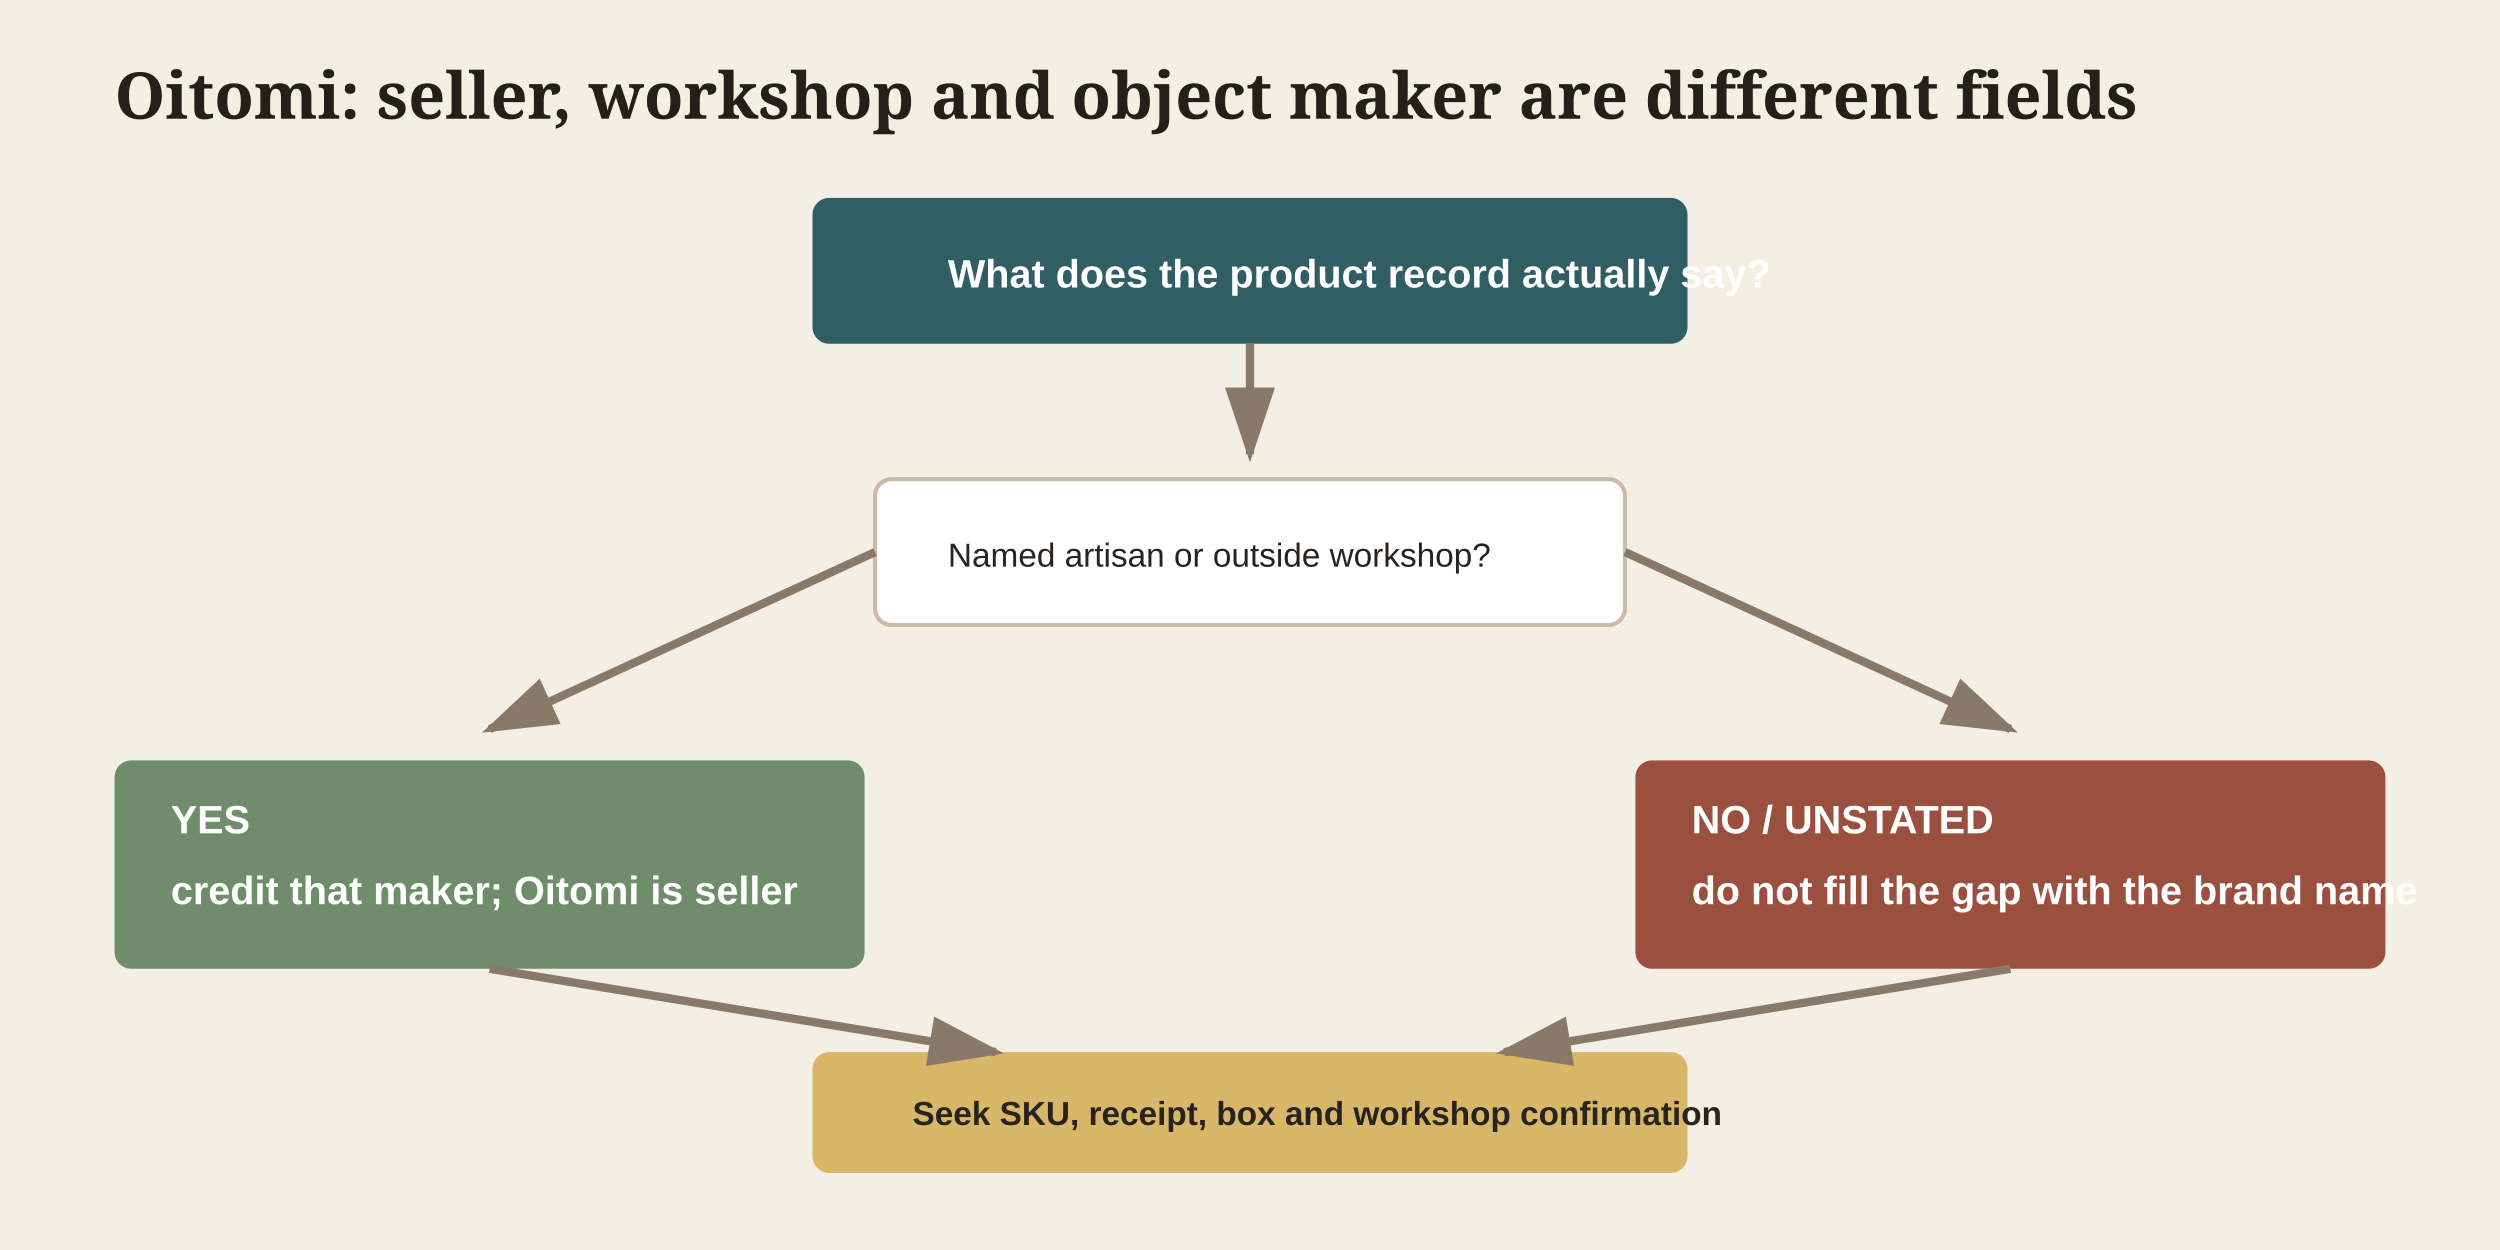
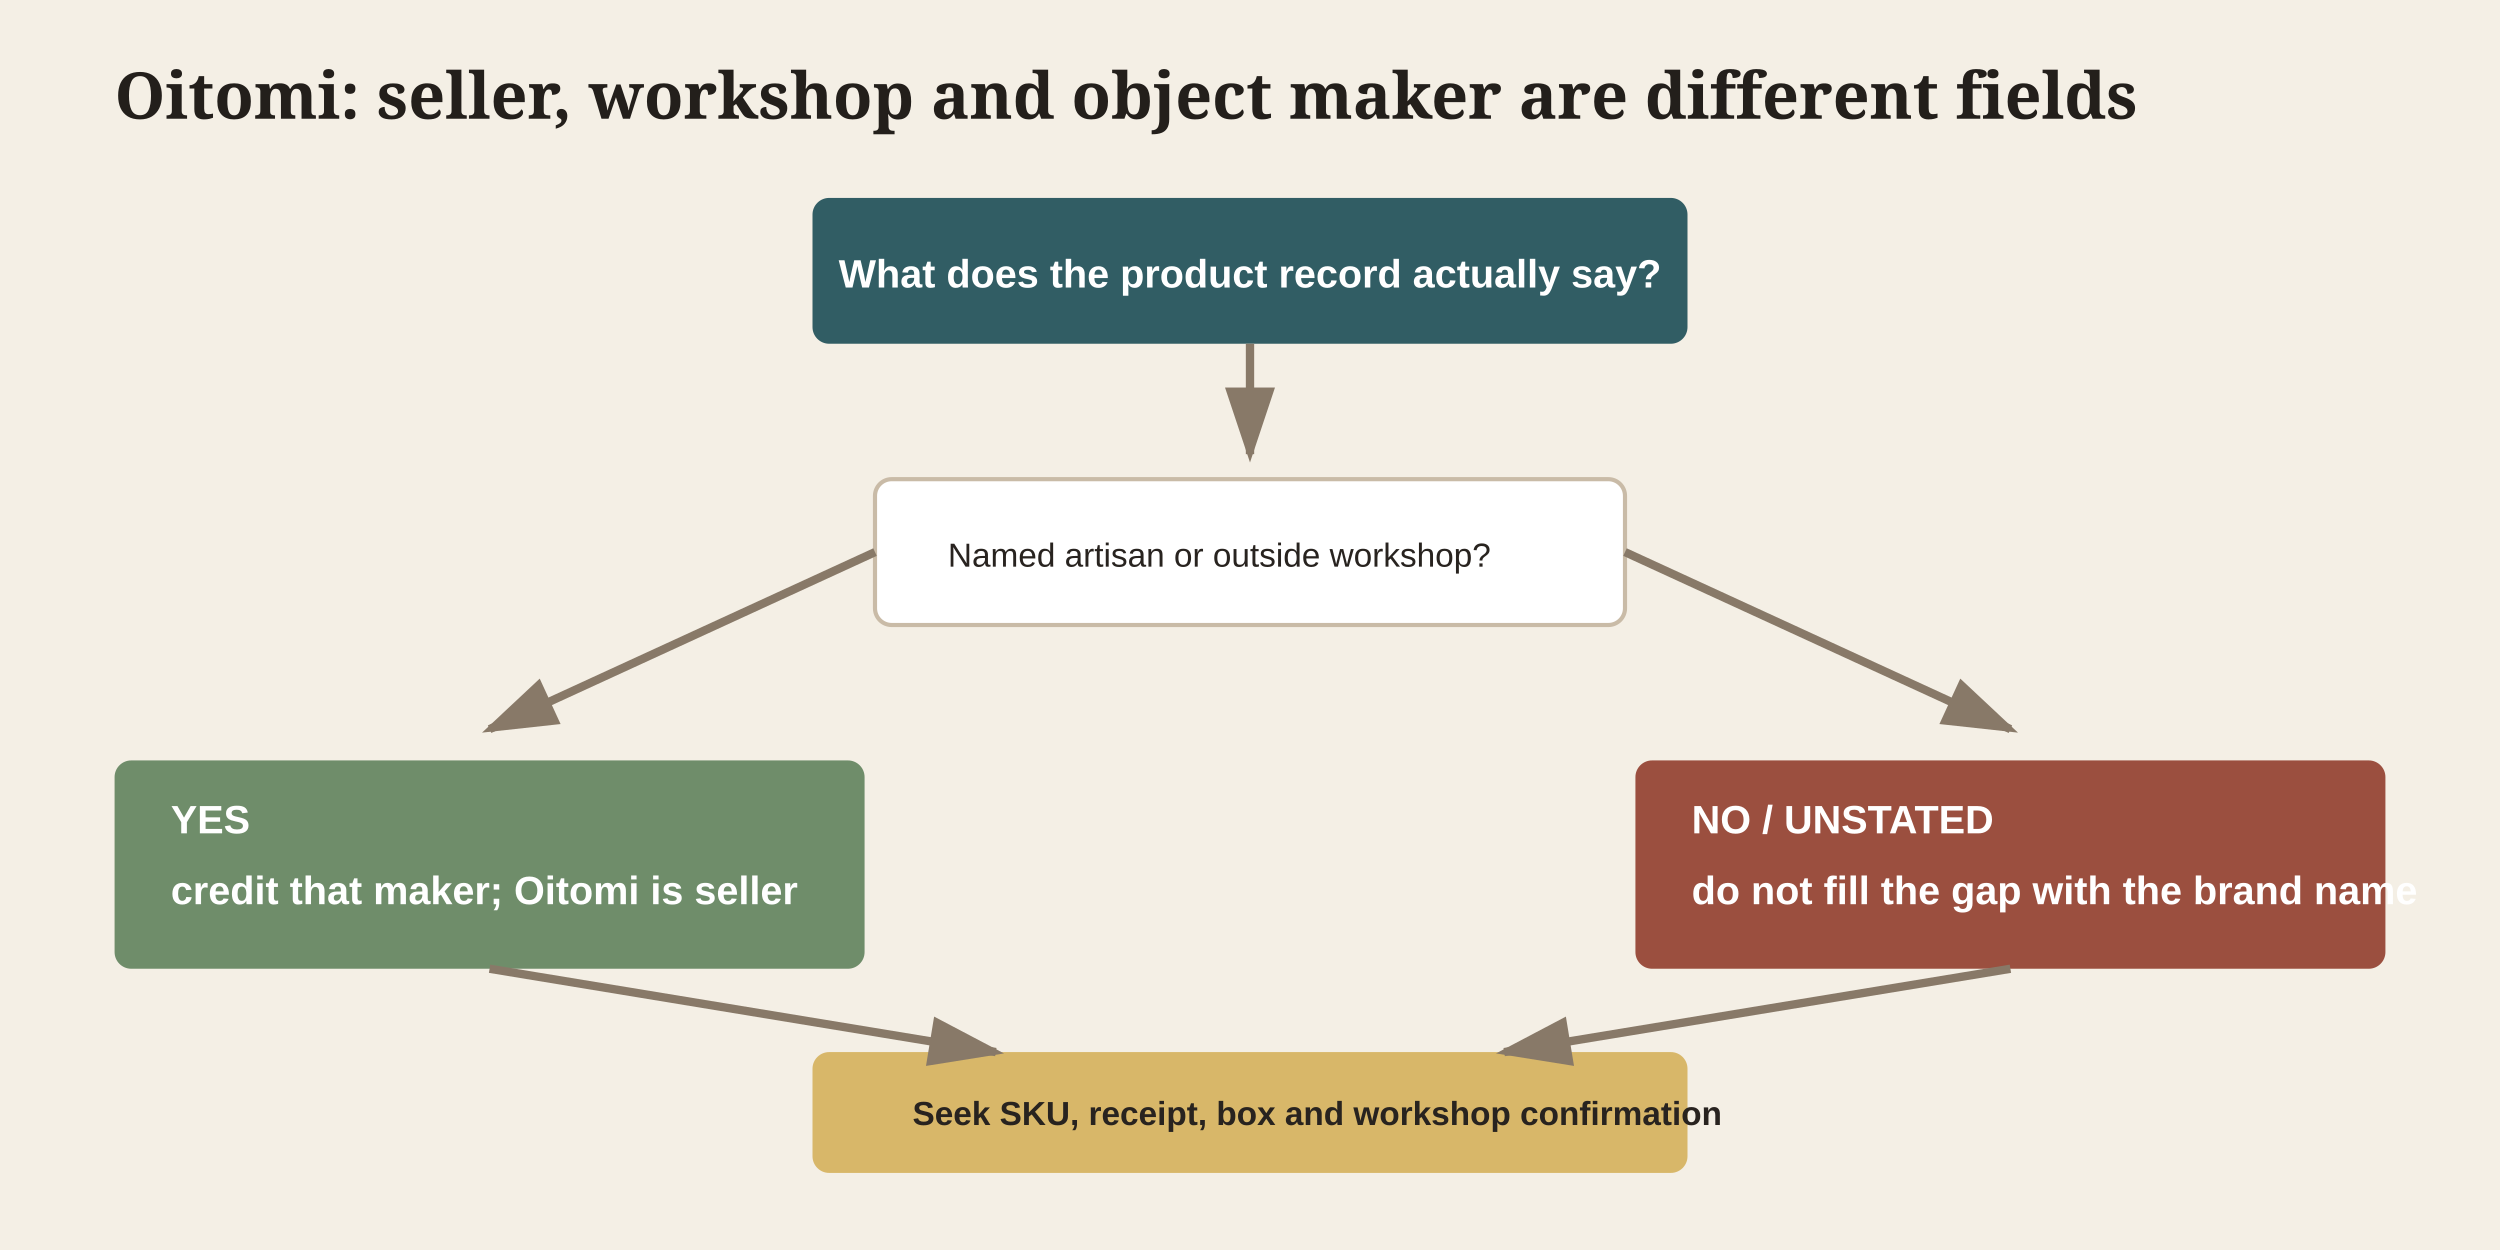
<svg xmlns="http://www.w3.org/2000/svg" width="1200" height="600" viewBox="0 0 1200 600" role="img" aria-labelledby="title desc">
  <style>.bg{fill:#f4efe5}.head{font:700 31px Georgia,serif;fill:#231f1b}.h{font:700 19px Arial,sans-serif;fill:#fff}.body{font:16px Arial,sans-serif;fill:#28231f}.small{font:15px Arial,sans-serif;fill:#62594f}.card{fill:#fff;stroke:#c9bba7;stroke-width:2}.q{fill:#315d64}.yes{fill:#6f8d6a}.no{fill:#9b4f3f}.line{stroke:#887968;stroke-width:4;marker-end:url(#a)}</style>
  <defs>
    <marker id="a" markerWidth="10" markerHeight="10" refX="8" refY="3" orient="auto">
      <path d="M0,0 L0,6 L9,3 z" fill="#887968" />
    </marker>
  </defs>
  <rect class="bg" width="1200" height="600" />
  <text class="head" x="55" y="57">Oitomi: seller, workshop and object maker are different fields</text>
  <rect class="q" x="390" y="95" width="420" height="70" rx="8" />
-   <text class="h" x="455" y="138">What does the product record actually say?</text>
+   <text class="h" x="600" y="138" text-anchor="middle">What does the product record actually say?</text>
  <line class="line" x1="600" y1="165" x2="600" y2="218" />
  <rect class="card" x="420" y="230" width="360" height="70" rx="8" />
  <text class="body" x="455" y="272">Named artisan or outside workshop?</text>
  <line class="line" x1="420" y1="265" x2="235" y2="350" />
  <line class="line" x1="780" y1="265" x2="965" y2="350" />
  <rect class="yes" x="55" y="365" width="360" height="100" rx="8" />
  <text class="h" x="82" y="400">YES</text>
  <text class="h" x="82" y="434">credit that maker; Oitomi is seller</text>
  <rect class="no" x="785" y="365" width="360" height="100" rx="8" />
  <text class="h" x="812" y="400">NO / UNSTATED</text>
  <text class="h" x="812" y="434">do not fill the gap with the brand name</text>
  <rect x="390" y="505" width="420" height="58" rx="8" fill="#d8b769" />
  <text class="body" x="438" y="540" style="font-weight:700">Seek SKU, receipt, box and workshop confirmation</text>
  <line class="line" x1="235" y1="465" x2="478" y2="505" />
  <line class="line" x1="965" y1="465" x2="722" y2="505" />
</svg>
